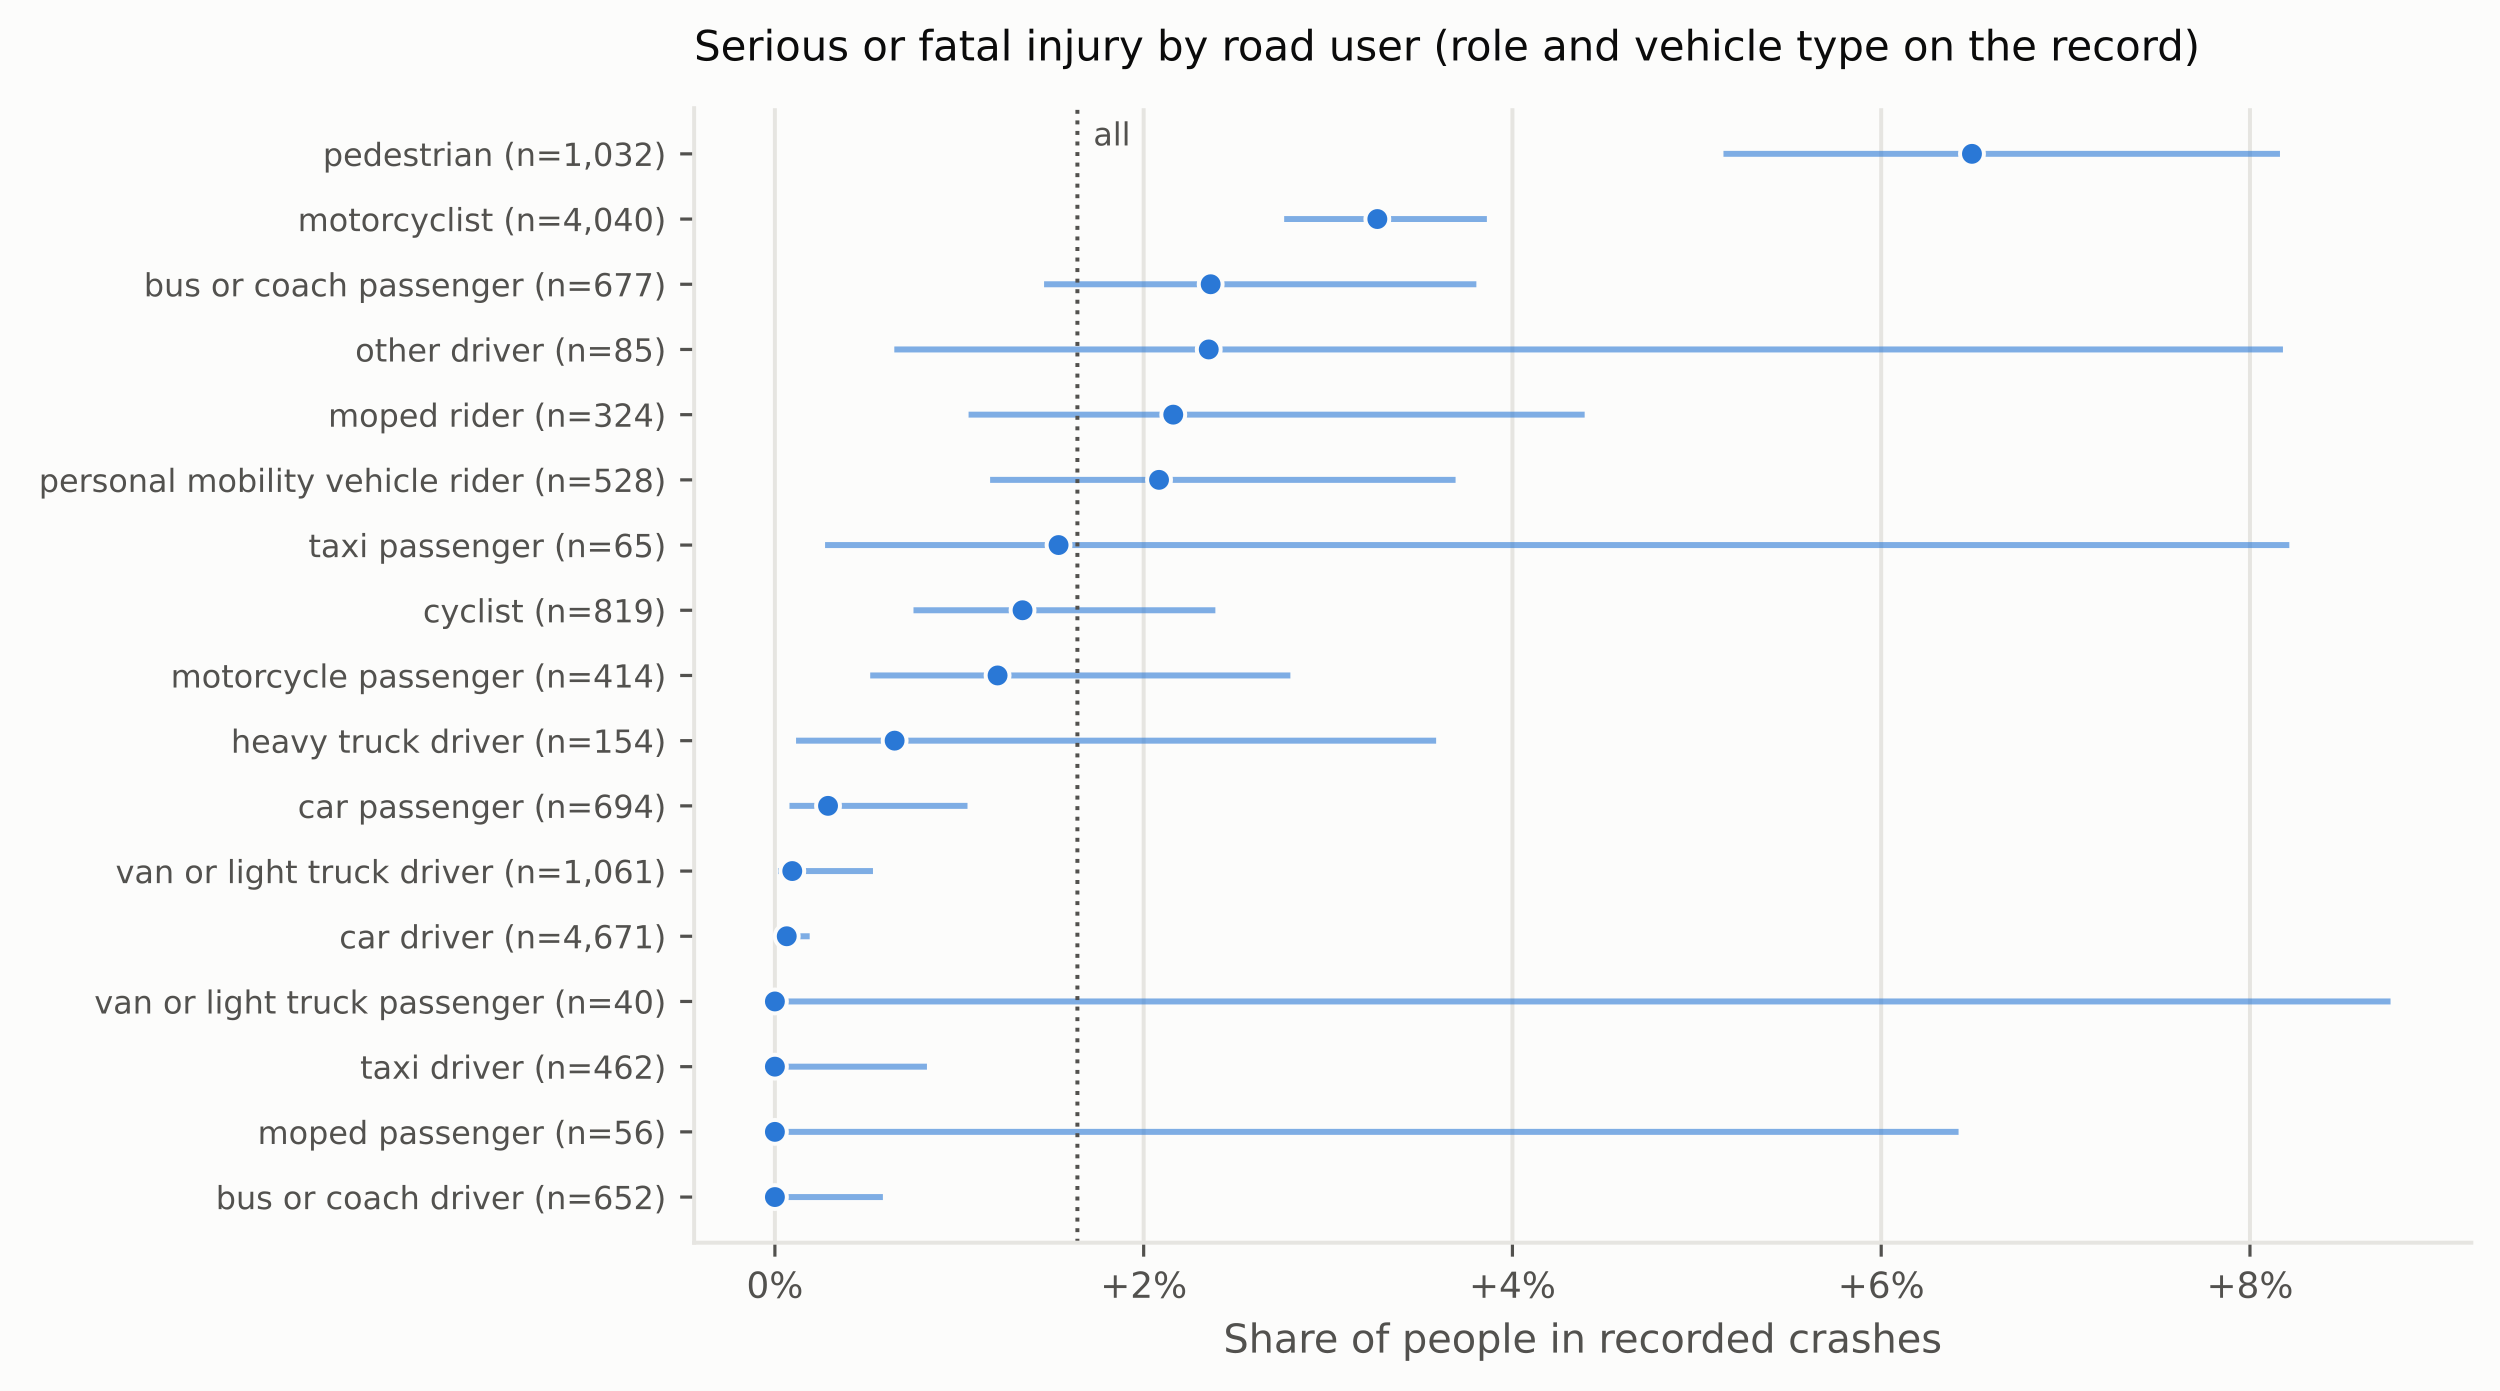
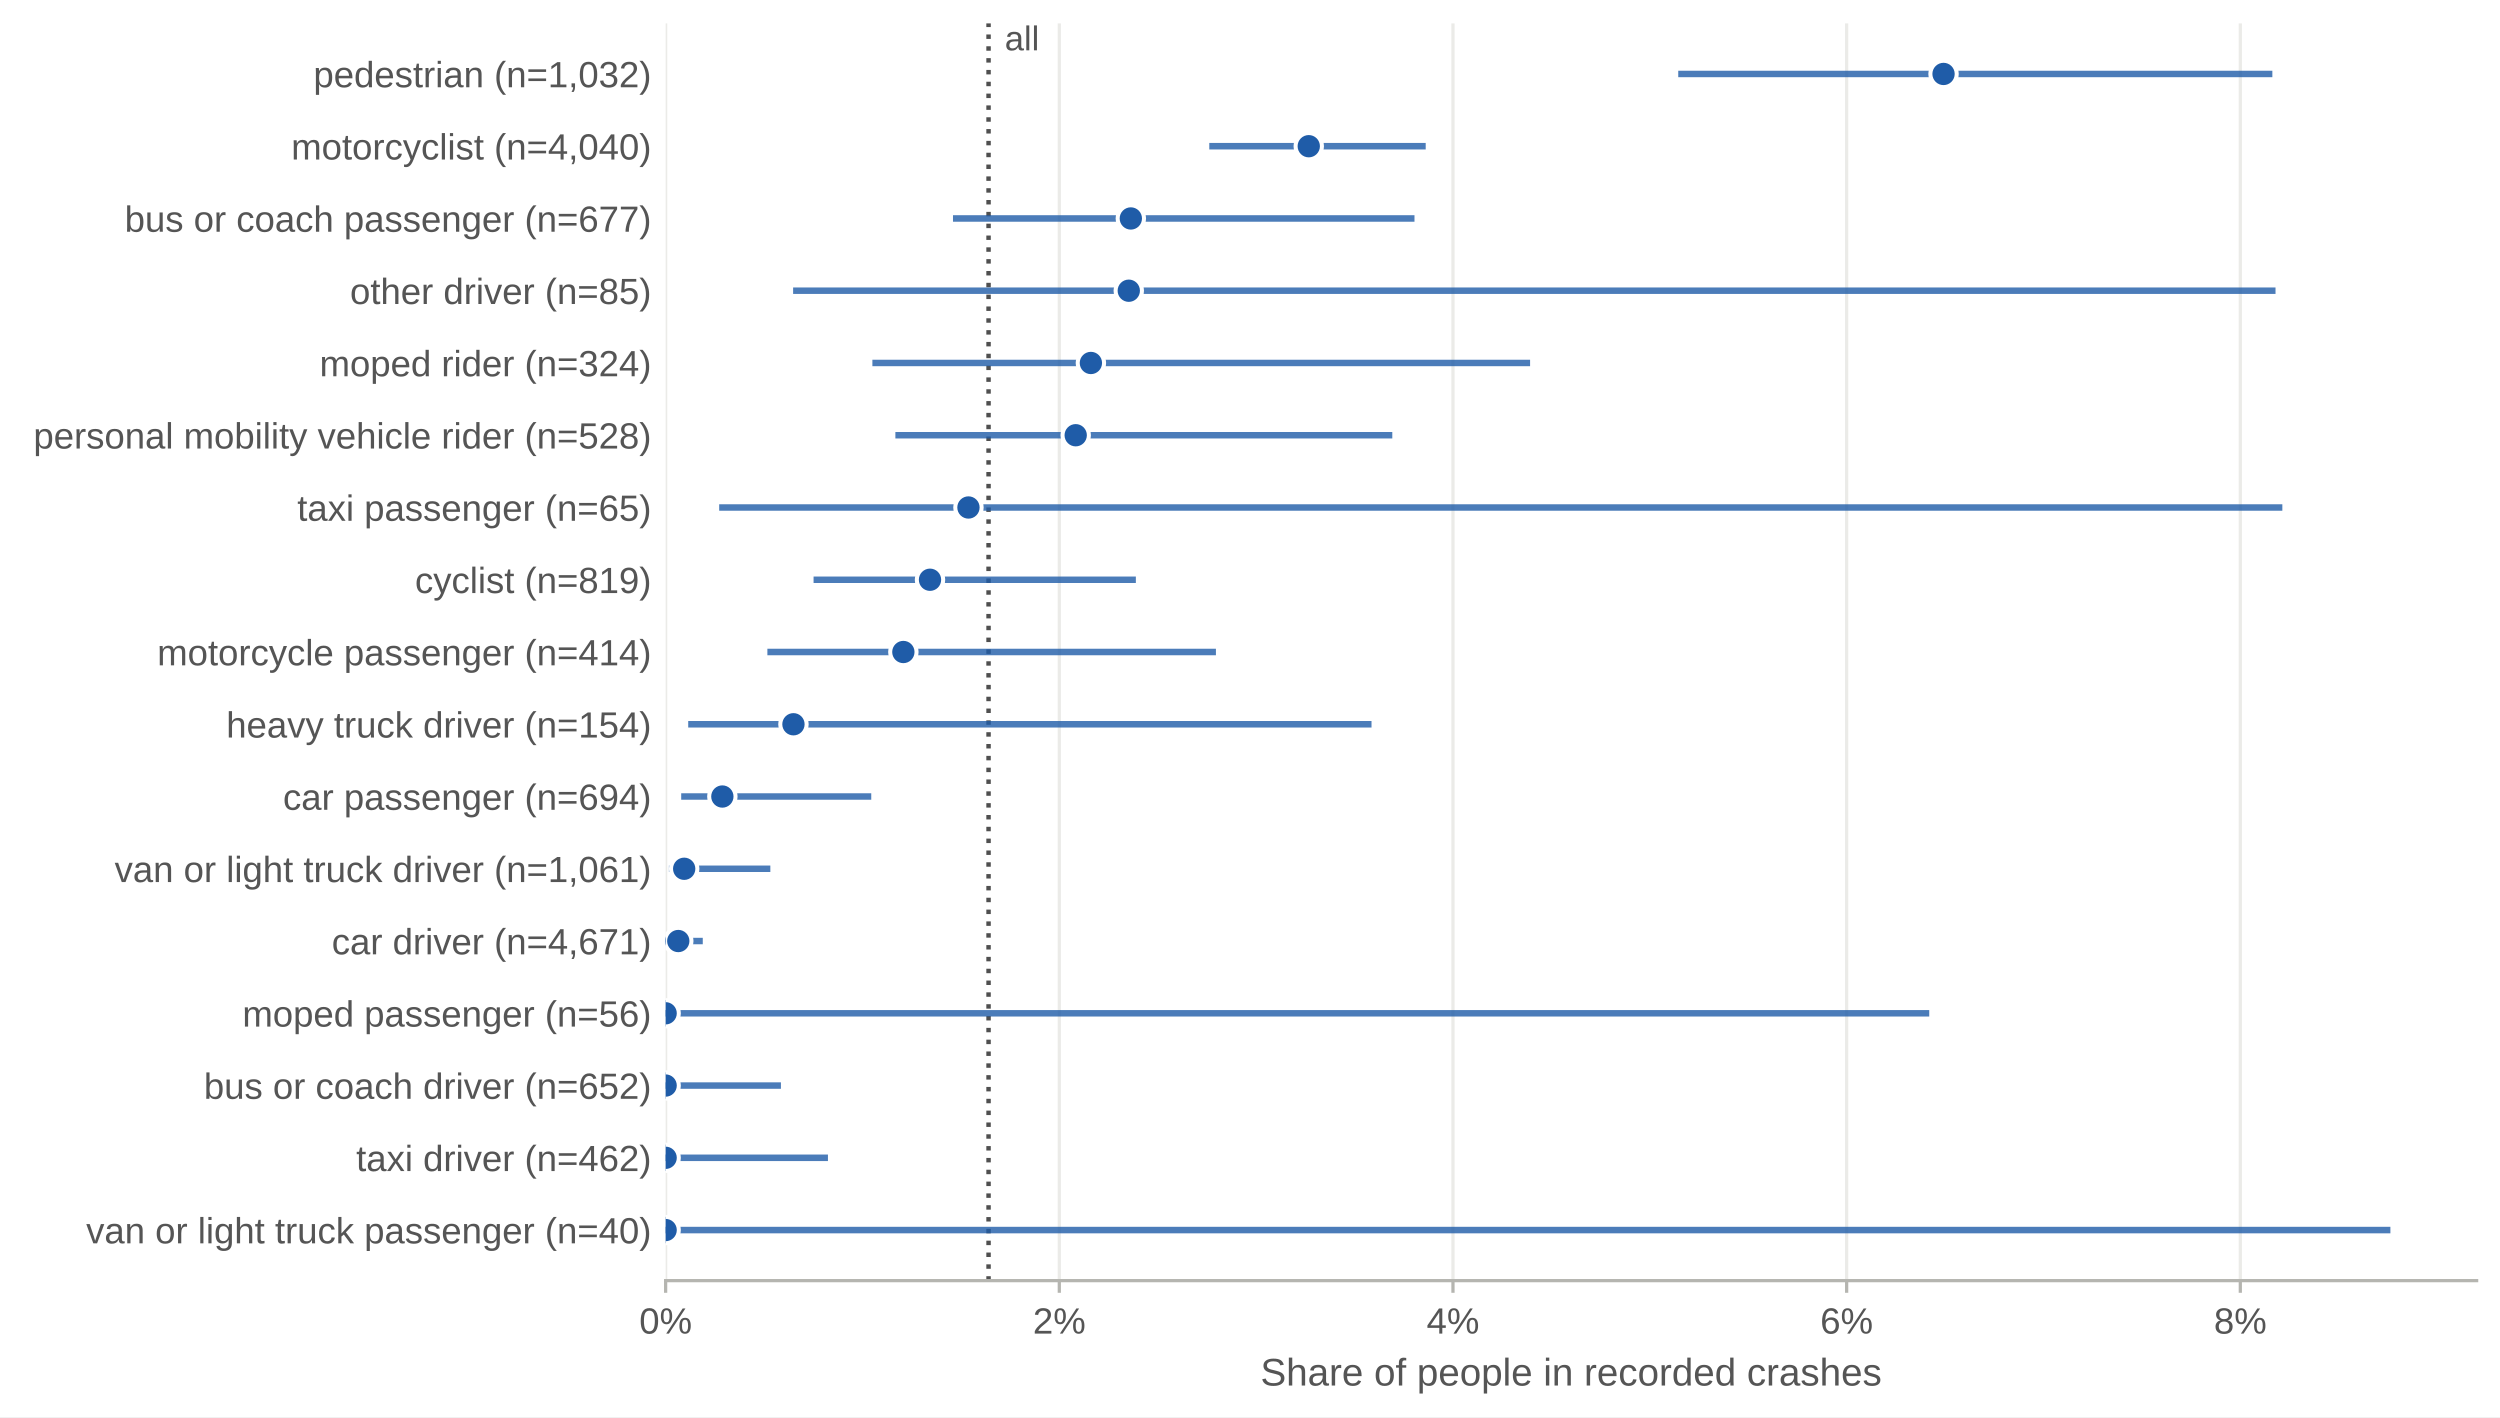
- <svg xmlns="http://www.w3.org/2000/svg" xmlns:xlink="http://www.w3.org/1999/xlink" width="627.946pt" height="349.341pt" viewBox="0 0 627.946 349.341" version="1.1">
+ <svg xmlns="http://www.w3.org/2000/svg" xmlns:xlink="http://www.w3.org/1999/xlink" width="616.234pt" height="349.291pt" viewBox="0 0 616.234 349.291" version="1.1">
  <defs>
    <style type="text/css">*{stroke-linejoin: round; stroke-linecap: butt}</style>
  </defs>
  <g id="figure_1">
    <g id="patch_1">
-       <path d="M 0 349.341  L 627.946 349.341  L 627.946 0  L 0 0  z " style="fill: #fcfcfb" />
+       <path d="M 0 349.291  L 616.234 349.291  L 616.234 0  L 0 0  z " style="fill: #ffffff" />
    </g>
    <g id="axes_1">
      <g id="patch_2">
-         <path d="M 174.346 312.14  L 620.746 312.14  L 620.746 27.178  L 174.346 27.178  z " style="fill: #fcfcfb" />
+         <path d="M 164.074 315.67  L 610.474 315.67  L 610.474 5.76  L 164.074 5.76  z " style="fill: #ffffff" />
      </g>
      <g id="matplotlib.axis_1">
        <g id="xtick_1">
          <g id="line2d_1">
-             <path d="M 194.637 312.14  L 194.637 27.178  " clip-path="url(#pa69f7695ac)" style="fill: none; stroke: #e6e5e1; stroke-linecap: round" />
+             <path d="M 164.074 315.67  L 164.074 5.76  " clip-path="url(#p3715746954)" style="fill: none; stroke: #ebebe8; stroke-width: 0.8; stroke-linecap: round" />
          </g>
          <g id="line2d_2">
            <defs>
-               <path id="m3a9c350e79" d="M 0 0  L 0 3.5  " style="stroke: #52514e; stroke-width: 0.8" />
+               <path id="md614d822b1" d="M 0 0  L 0 3  " style="stroke: #b5b5b0; stroke-width: 0.8" />
            </defs>
            <g>
-               <use xlink:href="#m3a9c350e79" x="194.637" y="312.14" style="fill: #52514e; stroke: #52514e; stroke-width: 0.8" />
+               <use xlink:href="#md614d822b1" x="164.074" y="315.67" style="fill: #b5b5b0; stroke: #b5b5b0; stroke-width: 0.8" />
            </g>
          </g>
          <g id="text_1">
-             <text style="font-size: 9px; font-family: 'DejaVu Sans', 'Bitstream Vera Sans', 'Computer Modern Sans Serif', 'Lucida Grande', 'Verdana', 'Geneva', 'Lucid', 'Arial', 'Helvetica', 'Avant Garde', sans-serif; text-anchor: middle; fill: #52514e" x="194.637" y="325.978" transform="rotate(-0 194.6372 325.9778)">0%</text>
+             <text style="font-size: 9px; font-family: 'Arial', 'Liberation Sans', 'Helvetica', 'DejaVu Sans', sans-serif; text-anchor: middle; fill: #555555" x="164.074" y="328.722" transform="rotate(-0 164.0741 328.7218)">0%</text>
          </g>
        </g>
        <g id="xtick_2">
          <g id="line2d_3">
-             <path d="M 287.264 312.14  L 287.264 27.178  " clip-path="url(#pa69f7695ac)" style="fill: none; stroke: #e6e5e1; stroke-linecap: round" />
+             <path d="M 261.112 315.67  L 261.112 5.76  " clip-path="url(#p3715746954)" style="fill: none; stroke: #ebebe8; stroke-width: 0.8; stroke-linecap: round" />
          </g>
          <g id="line2d_4">
            <g>
-               <use xlink:href="#m3a9c350e79" x="287.264" y="312.14" style="fill: #52514e; stroke: #52514e; stroke-width: 0.8" />
+               <use xlink:href="#md614d822b1" x="261.112" y="315.67" style="fill: #b5b5b0; stroke: #b5b5b0; stroke-width: 0.8" />
            </g>
          </g>
          <g id="text_2">
-             <text style="font-size: 9px; font-family: 'DejaVu Sans', 'Bitstream Vera Sans', 'Computer Modern Sans Serif', 'Lucida Grande', 'Verdana', 'Geneva', 'Lucid', 'Arial', 'Helvetica', 'Avant Garde', sans-serif; text-anchor: middle; fill: #52514e" x="287.264" y="325.978" transform="rotate(-0 287.2638 325.9778)">+2%</text>
+             <text style="font-size: 9px; font-family: 'Arial', 'Liberation Sans', 'Helvetica', 'DejaVu Sans', sans-serif; text-anchor: middle; fill: #555555" x="261.112" y="328.722" transform="rotate(-0 261.1115 328.7218)">2%</text>
          </g>
        </g>
        <g id="xtick_3">
          <g id="line2d_5">
-             <path d="M 379.89 312.14  L 379.89 27.178  " clip-path="url(#pa69f7695ac)" style="fill: none; stroke: #e6e5e1; stroke-linecap: round" />
+             <path d="M 358.149 315.67  L 358.149 5.76  " clip-path="url(#p3715746954)" style="fill: none; stroke: #ebebe8; stroke-width: 0.8; stroke-linecap: round" />
          </g>
          <g id="line2d_6">
            <g>
-               <use xlink:href="#m3a9c350e79" x="379.89" y="312.14" style="fill: #52514e; stroke: #52514e; stroke-width: 0.8" />
+               <use xlink:href="#md614d822b1" x="358.149" y="315.67" style="fill: #b5b5b0; stroke: #b5b5b0; stroke-width: 0.8" />
            </g>
          </g>
          <g id="text_3">
-             <text style="font-size: 9px; font-family: 'DejaVu Sans', 'Bitstream Vera Sans', 'Computer Modern Sans Serif', 'Lucida Grande', 'Verdana', 'Geneva', 'Lucid', 'Arial', 'Helvetica', 'Avant Garde', sans-serif; text-anchor: middle; fill: #52514e" x="379.89" y="325.978" transform="rotate(-0 379.8905 325.9778)">+4%</text>
+             <text style="font-size: 9px; font-family: 'Arial', 'Liberation Sans', 'Helvetica', 'DejaVu Sans', sans-serif; text-anchor: middle; fill: #555555" x="358.149" y="328.722" transform="rotate(-0 358.1489 328.7218)">4%</text>
          </g>
        </g>
        <g id="xtick_4">
          <g id="line2d_7">
-             <path d="M 472.517 312.14  L 472.517 27.178  " clip-path="url(#pa69f7695ac)" style="fill: none; stroke: #e6e5e1; stroke-linecap: round" />
+             <path d="M 455.186 315.67  L 455.186 5.76  " clip-path="url(#p3715746954)" style="fill: none; stroke: #ebebe8; stroke-width: 0.8; stroke-linecap: round" />
          </g>
          <g id="line2d_8">
            <g>
-               <use xlink:href="#m3a9c350e79" x="472.517" y="312.14" style="fill: #52514e; stroke: #52514e; stroke-width: 0.8" />
+               <use xlink:href="#md614d822b1" x="455.186" y="315.67" style="fill: #b5b5b0; stroke: #b5b5b0; stroke-width: 0.8" />
            </g>
          </g>
          <g id="text_4">
-             <text style="font-size: 9px; font-family: 'DejaVu Sans', 'Bitstream Vera Sans', 'Computer Modern Sans Serif', 'Lucida Grande', 'Verdana', 'Geneva', 'Lucid', 'Arial', 'Helvetica', 'Avant Garde', sans-serif; text-anchor: middle; fill: #52514e" x="472.517" y="325.978" transform="rotate(-0 472.5171 325.9778)">+6%</text>
+             <text style="font-size: 9px; font-family: 'Arial', 'Liberation Sans', 'Helvetica', 'DejaVu Sans', sans-serif; text-anchor: middle; fill: #555555" x="455.186" y="328.722" transform="rotate(-0 455.1864 328.7218)">6%</text>
          </g>
        </g>
        <g id="xtick_5">
          <g id="line2d_9">
-             <path d="M 565.144 312.14  L 565.144 27.178  " clip-path="url(#pa69f7695ac)" style="fill: none; stroke: #e6e5e1; stroke-linecap: round" />
+             <path d="M 552.224 315.67  L 552.224 5.76  " clip-path="url(#p3715746954)" style="fill: none; stroke: #ebebe8; stroke-width: 0.8; stroke-linecap: round" />
          </g>
          <g id="line2d_10">
            <g>
-               <use xlink:href="#m3a9c350e79" x="565.144" y="312.14" style="fill: #52514e; stroke: #52514e; stroke-width: 0.8" />
+               <use xlink:href="#md614d822b1" x="552.224" y="315.67" style="fill: #b5b5b0; stroke: #b5b5b0; stroke-width: 0.8" />
            </g>
          </g>
          <g id="text_5">
-             <text style="font-size: 9px; font-family: 'DejaVu Sans', 'Bitstream Vera Sans', 'Computer Modern Sans Serif', 'Lucida Grande', 'Verdana', 'Geneva', 'Lucid', 'Arial', 'Helvetica', 'Avant Garde', sans-serif; text-anchor: middle; fill: #52514e" x="565.144" y="325.978" transform="rotate(-0 565.1437 325.9778)">+8%</text>
+             <text style="font-size: 9px; font-family: 'Arial', 'Liberation Sans', 'Helvetica', 'DejaVu Sans', sans-serif; text-anchor: middle; fill: #555555" x="552.224" y="328.722" transform="rotate(-0 552.2238 328.7218)">8%</text>
          </g>
        </g>
        <g id="text_6">
-           <text style="font-size: 10px; font-family: 'DejaVu Sans', 'Bitstream Vera Sans', 'Computer Modern Sans Serif', 'Lucida Grande', 'Verdana', 'Geneva', 'Lucid', 'Arial', 'Helvetica', 'Avant Garde', sans-serif; text-anchor: middle; fill: #52514e" x="397.546" y="339.738" transform="rotate(-0 397.5462 339.7384)">Share of people in recorded crashes</text>
+           <text style="font-size: 9.5px; font-family: 'Arial', 'Liberation Sans', 'Helvetica', 'DejaVu Sans', sans-serif; text-anchor: middle; fill: #555555" x="387.274" y="341.532" transform="rotate(-0 387.2741 341.5321)">Share of people in recorded crashes</text>
        </g>
      </g>
      <g id="matplotlib.axis_2">
        <g id="ytick_1">
-           <g id="line2d_11">
-             <defs>
-               <path id="mdd3c75259f" d="M 0 0  L -3.5 0  " style="stroke: #52514e; stroke-width: 0.8" />
-             </defs>
-             <g>
-               <use xlink:href="#mdd3c75259f" x="174.346" y="300.676" style="fill: #52514e; stroke: #52514e; stroke-width: 0.8" />
-             </g>
-           </g>
+           <g id="line2d_11" />
          <g id="text_7">
-             <text style="font-size: 8px; font-family: 'DejaVu Sans', 'Bitstream Vera Sans', 'Computer Modern Sans Serif', 'Lucida Grande', 'Verdana', 'Geneva', 'Lucid', 'Arial', 'Helvetica', 'Avant Garde', sans-serif; text-anchor: end; fill: #52514e" x="167.346" y="303.715" transform="rotate(-0 167.3462 303.7154)">bus or coach driver  (n=652)</text>
+             <text style="font-size: 9px; font-family: 'Arial', 'Liberation Sans', 'Helvetica', 'DejaVu Sans', sans-serif; text-anchor: end; fill: #555555" x="160.574" y="21.504" transform="rotate(-0 160.5741 21.50375)">pedestrian  (n=1,032)</text>
          </g>
        </g>
        <g id="ytick_2">
-           <g id="line2d_12">
-             <g>
-               <use xlink:href="#mdd3c75259f" x="174.346" y="284.299" style="fill: #52514e; stroke: #52514e; stroke-width: 0.8" />
-             </g>
-           </g>
+           <g id="line2d_12" />
          <g id="text_8">
-             <text style="font-size: 8px; font-family: 'DejaVu Sans', 'Bitstream Vera Sans', 'Computer Modern Sans Serif', 'Lucida Grande', 'Verdana', 'Geneva', 'Lucid', 'Arial', 'Helvetica', 'Avant Garde', sans-serif; text-anchor: end; fill: #52514e" x="167.346" y="287.338" transform="rotate(-0 167.3462 287.3383)">moped passenger  (n=56)</text>
+             <text style="font-size: 9px; font-family: 'Arial', 'Liberation Sans', 'Helvetica', 'DejaVu Sans', sans-serif; text-anchor: end; fill: #555555" x="160.574" y="39.315" transform="rotate(-0 160.5741 39.31465)">motorcyclist  (n=4,040)</text>
          </g>
        </g>
        <g id="ytick_3">
-           <g id="line2d_13">
-             <g>
-               <use xlink:href="#mdd3c75259f" x="174.346" y="267.922" style="fill: #52514e; stroke: #52514e; stroke-width: 0.8" />
-             </g>
-           </g>
+           <g id="line2d_13" />
          <g id="text_9">
-             <text style="font-size: 8px; font-family: 'DejaVu Sans', 'Bitstream Vera Sans', 'Computer Modern Sans Serif', 'Lucida Grande', 'Verdana', 'Geneva', 'Lucid', 'Arial', 'Helvetica', 'Avant Garde', sans-serif; text-anchor: end; fill: #52514e" x="167.346" y="270.961" transform="rotate(-0 167.3462 270.9612)">taxi driver  (n=462)</text>
+             <text style="font-size: 9px; font-family: 'Arial', 'Liberation Sans', 'Helvetica', 'DejaVu Sans', sans-serif; text-anchor: end; fill: #555555" x="160.574" y="57.126" transform="rotate(-0 160.5741 57.12554)">bus or coach passenger  (n=677)</text>
          </g>
        </g>
        <g id="ytick_4">
-           <g id="line2d_14">
-             <g>
-               <use xlink:href="#mdd3c75259f" x="174.346" y="251.545" style="fill: #52514e; stroke: #52514e; stroke-width: 0.8" />
-             </g>
-           </g>
+           <g id="line2d_14" />
          <g id="text_10">
-             <text style="font-size: 8px; font-family: 'DejaVu Sans', 'Bitstream Vera Sans', 'Computer Modern Sans Serif', 'Lucida Grande', 'Verdana', 'Geneva', 'Lucid', 'Arial', 'Helvetica', 'Avant Garde', sans-serif; text-anchor: end; fill: #52514e" x="167.346" y="254.584" transform="rotate(-0 167.3462 254.5841)">van or light truck passenger  (n=40)</text>
+             <text style="font-size: 9px; font-family: 'Arial', 'Liberation Sans', 'Helvetica', 'DejaVu Sans', sans-serif; text-anchor: end; fill: #555555" x="160.574" y="74.936" transform="rotate(-0 160.5741 74.93644)">other driver  (n=85)</text>
          </g>
        </g>
        <g id="ytick_5">
-           <g id="line2d_15">
-             <g>
-               <use xlink:href="#mdd3c75259f" x="174.346" y="235.168" style="fill: #52514e; stroke: #52514e; stroke-width: 0.8" />
-             </g>
-           </g>
+           <g id="line2d_15" />
          <g id="text_11">
-             <text style="font-size: 8px; font-family: 'DejaVu Sans', 'Bitstream Vera Sans', 'Computer Modern Sans Serif', 'Lucida Grande', 'Verdana', 'Geneva', 'Lucid', 'Arial', 'Helvetica', 'Avant Garde', sans-serif; text-anchor: end; fill: #52514e" x="167.346" y="238.207" transform="rotate(-0 167.3462 238.2069)">car driver  (n=4,671)</text>
+             <text style="font-size: 9px; font-family: 'Arial', 'Liberation Sans', 'Helvetica', 'DejaVu Sans', sans-serif; text-anchor: end; fill: #555555" x="160.574" y="92.747" transform="rotate(-0 160.5741 92.74734)">moped rider  (n=324)</text>
          </g>
        </g>
        <g id="ytick_6">
-           <g id="line2d_16">
-             <g>
-               <use xlink:href="#mdd3c75259f" x="174.346" y="218.79" style="fill: #52514e; stroke: #52514e; stroke-width: 0.8" />
-             </g>
-           </g>
+           <g id="line2d_16" />
          <g id="text_12">
-             <text style="font-size: 8px; font-family: 'DejaVu Sans', 'Bitstream Vera Sans', 'Computer Modern Sans Serif', 'Lucida Grande', 'Verdana', 'Geneva', 'Lucid', 'Arial', 'Helvetica', 'Avant Garde', sans-serif; text-anchor: end; fill: #52514e" x="167.346" y="221.83" transform="rotate(-0 167.3462 221.8298)">van or light truck driver  (n=1,061)</text>
+             <text style="font-size: 9px; font-family: 'Arial', 'Liberation Sans', 'Helvetica', 'DejaVu Sans', sans-serif; text-anchor: end; fill: #555555" x="160.574" y="110.558" transform="rotate(-0 160.5741 110.5582)">personal mobility vehicle rider  (n=528)</text>
          </g>
        </g>
        <g id="ytick_7">
-           <g id="line2d_17">
-             <g>
-               <use xlink:href="#mdd3c75259f" x="174.346" y="202.413" style="fill: #52514e; stroke: #52514e; stroke-width: 0.8" />
-             </g>
-           </g>
+           <g id="line2d_17" />
          <g id="text_13">
-             <text style="font-size: 8px; font-family: 'DejaVu Sans', 'Bitstream Vera Sans', 'Computer Modern Sans Serif', 'Lucida Grande', 'Verdana', 'Geneva', 'Lucid', 'Arial', 'Helvetica', 'Avant Garde', sans-serif; text-anchor: end; fill: #52514e" x="167.346" y="205.452" transform="rotate(-0 167.3462 205.4524)">car passenger  (n=694)</text>
+             <text style="font-size: 9px; font-family: 'Arial', 'Liberation Sans', 'Helvetica', 'DejaVu Sans', sans-serif; text-anchor: end; fill: #555555" x="160.574" y="128.369" transform="rotate(-0 160.5741 128.3691)">taxi passenger  (n=65)</text>
          </g>
        </g>
        <g id="ytick_8">
-           <g id="line2d_18">
-             <g>
-               <use xlink:href="#mdd3c75259f" x="174.346" y="186.036" style="fill: #52514e; stroke: #52514e; stroke-width: 0.8" />
-             </g>
-           </g>
+           <g id="line2d_18" />
          <g id="text_14">
-             <text style="font-size: 8px; font-family: 'DejaVu Sans', 'Bitstream Vera Sans', 'Computer Modern Sans Serif', 'Lucida Grande', 'Verdana', 'Geneva', 'Lucid', 'Arial', 'Helvetica', 'Avant Garde', sans-serif; text-anchor: end; fill: #52514e" x="167.346" y="189.076" transform="rotate(-0 167.3462 189.0756)">heavy truck driver  (n=154)</text>
+             <text style="font-size: 9px; font-family: 'Arial', 'Liberation Sans', 'Helvetica', 'DejaVu Sans', sans-serif; text-anchor: end; fill: #555555" x="160.574" y="146.18" transform="rotate(-0 160.5741 146.18)">cyclist  (n=819)</text>
          </g>
        </g>
        <g id="ytick_9">
-           <g id="line2d_19">
-             <g>
-               <use xlink:href="#mdd3c75259f" x="174.346" y="169.659" style="fill: #52514e; stroke: #52514e; stroke-width: 0.8" />
-             </g>
-           </g>
+           <g id="line2d_19" />
          <g id="text_15">
-             <text style="font-size: 8px; font-family: 'DejaVu Sans', 'Bitstream Vera Sans', 'Computer Modern Sans Serif', 'Lucida Grande', 'Verdana', 'Geneva', 'Lucid', 'Arial', 'Helvetica', 'Avant Garde', sans-serif; text-anchor: end; fill: #52514e" x="167.346" y="172.699" transform="rotate(-0 167.3462 172.6985)">motorcycle passenger  (n=414)</text>
+             <text style="font-size: 9px; font-family: 'Arial', 'Liberation Sans', 'Helvetica', 'DejaVu Sans', sans-serif; text-anchor: end; fill: #555555" x="160.574" y="163.991" transform="rotate(-0 160.5741 163.9909)">motorcycle passenger  (n=414)</text>
          </g>
        </g>
        <g id="ytick_10">
-           <g id="line2d_20">
-             <g>
-               <use xlink:href="#mdd3c75259f" x="174.346" y="153.282" style="fill: #52514e; stroke: #52514e; stroke-width: 0.8" />
-             </g>
-           </g>
+           <g id="line2d_20" />
          <g id="text_16">
-             <text style="font-size: 8px; font-family: 'DejaVu Sans', 'Bitstream Vera Sans', 'Computer Modern Sans Serif', 'Lucida Grande', 'Verdana', 'Geneva', 'Lucid', 'Arial', 'Helvetica', 'Avant Garde', sans-serif; text-anchor: end; fill: #52514e" x="167.346" y="156.321" transform="rotate(-0 167.3462 156.3214)">cyclist  (n=819)</text>
+             <text style="font-size: 9px; font-family: 'Arial', 'Liberation Sans', 'Helvetica', 'DejaVu Sans', sans-serif; text-anchor: end; fill: #555555" x="160.574" y="181.802" transform="rotate(-0 160.5741 181.8018)">heavy truck driver  (n=154)</text>
          </g>
        </g>
        <g id="ytick_11">
-           <g id="line2d_21">
-             <g>
-               <use xlink:href="#mdd3c75259f" x="174.346" y="136.905" style="fill: #52514e; stroke: #52514e; stroke-width: 0.8" />
-             </g>
-           </g>
+           <g id="line2d_21" />
          <g id="text_17">
-             <text style="font-size: 8px; font-family: 'DejaVu Sans', 'Bitstream Vera Sans', 'Computer Modern Sans Serif', 'Lucida Grande', 'Verdana', 'Geneva', 'Lucid', 'Arial', 'Helvetica', 'Avant Garde', sans-serif; text-anchor: end; fill: #52514e" x="167.346" y="139.944" transform="rotate(-0 167.3462 139.9443)">taxi passenger  (n=65)</text>
+             <text style="font-size: 9px; font-family: 'Arial', 'Liberation Sans', 'Helvetica', 'DejaVu Sans', sans-serif; text-anchor: end; fill: #555555" x="160.574" y="199.613" transform="rotate(-0 160.5741 199.6127)">car passenger  (n=694)</text>
          </g>
        </g>
        <g id="ytick_12">
-           <g id="line2d_22">
-             <g>
-               <use xlink:href="#mdd3c75259f" x="174.346" y="120.528" style="fill: #52514e; stroke: #52514e; stroke-width: 0.8" />
-             </g>
-           </g>
+           <g id="line2d_22" />
          <g id="text_18">
-             <text style="font-size: 8px; font-family: 'DejaVu Sans', 'Bitstream Vera Sans', 'Computer Modern Sans Serif', 'Lucida Grande', 'Verdana', 'Geneva', 'Lucid', 'Arial', 'Helvetica', 'Avant Garde', sans-serif; text-anchor: end; fill: #52514e" x="167.346" y="123.567" transform="rotate(-0 167.3462 123.5672)">personal mobility vehicle rider  (n=528)</text>
+             <text style="font-size: 9px; font-family: 'Arial', 'Liberation Sans', 'Helvetica', 'DejaVu Sans', sans-serif; text-anchor: end; fill: #555555" x="160.574" y="217.424" transform="rotate(-0 160.5741 217.4236)">van or light truck driver  (n=1,061)</text>
          </g>
        </g>
        <g id="ytick_13">
-           <g id="line2d_23">
-             <g>
-               <use xlink:href="#mdd3c75259f" x="174.346" y="104.151" style="fill: #52514e; stroke: #52514e; stroke-width: 0.8" />
-             </g>
-           </g>
+           <g id="line2d_23" />
          <g id="text_19">
-             <text style="font-size: 8px; font-family: 'DejaVu Sans', 'Bitstream Vera Sans', 'Computer Modern Sans Serif', 'Lucida Grande', 'Verdana', 'Geneva', 'Lucid', 'Arial', 'Helvetica', 'Avant Garde', sans-serif; text-anchor: end; fill: #52514e" x="167.346" y="107.19" transform="rotate(-0 167.3462 107.1901)">moped rider  (n=324)</text>
+             <text style="font-size: 9px; font-family: 'Arial', 'Liberation Sans', 'Helvetica', 'DejaVu Sans', sans-serif; text-anchor: end; fill: #555555" x="160.574" y="235.235" transform="rotate(-0 160.5741 235.2345)">car driver  (n=4,671)</text>
          </g>
        </g>
        <g id="ytick_14">
-           <g id="line2d_24">
-             <g>
-               <use xlink:href="#mdd3c75259f" x="174.346" y="87.774" style="fill: #52514e; stroke: #52514e; stroke-width: 0.8" />
-             </g>
-           </g>
+           <g id="line2d_24" />
          <g id="text_20">
-             <text style="font-size: 8px; font-family: 'DejaVu Sans', 'Bitstream Vera Sans', 'Computer Modern Sans Serif', 'Lucida Grande', 'Verdana', 'Geneva', 'Lucid', 'Arial', 'Helvetica', 'Avant Garde', sans-serif; text-anchor: end; fill: #52514e" x="167.346" y="90.813" transform="rotate(-0 167.3462 90.81302)">other driver  (n=85)</text>
+             <text style="font-size: 9px; font-family: 'Arial', 'Liberation Sans', 'Helvetica', 'DejaVu Sans', sans-serif; text-anchor: end; fill: #555555" x="160.574" y="253.045" transform="rotate(-0 160.5741 253.0454)">moped passenger  (n=56)</text>
          </g>
        </g>
        <g id="ytick_15">
-           <g id="line2d_25">
-             <g>
-               <use xlink:href="#mdd3c75259f" x="174.346" y="71.397" style="fill: #52514e; stroke: #52514e; stroke-width: 0.8" />
-             </g>
-           </g>
+           <g id="line2d_25" />
          <g id="text_21">
-             <text style="font-size: 8px; font-family: 'DejaVu Sans', 'Bitstream Vera Sans', 'Computer Modern Sans Serif', 'Lucida Grande', 'Verdana', 'Geneva', 'Lucid', 'Arial', 'Helvetica', 'Avant Garde', sans-serif; text-anchor: end; fill: #52514e" x="167.346" y="74.436" transform="rotate(-0 167.3462 74.43591)">bus or coach passenger  (n=677)</text>
+             <text style="font-size: 9px; font-family: 'Arial', 'Liberation Sans', 'Helvetica', 'DejaVu Sans', sans-serif; text-anchor: end; fill: #555555" x="160.574" y="270.856" transform="rotate(-0 160.5741 270.8563)">bus or coach driver  (n=652)</text>
          </g>
        </g>
        <g id="ytick_16">
-           <g id="line2d_26">
-             <g>
-               <use xlink:href="#mdd3c75259f" x="174.346" y="55.019" style="fill: #52514e; stroke: #52514e; stroke-width: 0.8" />
-             </g>
-           </g>
+           <g id="line2d_26" />
          <g id="text_22">
-             <text style="font-size: 8px; font-family: 'DejaVu Sans', 'Bitstream Vera Sans', 'Computer Modern Sans Serif', 'Lucida Grande', 'Verdana', 'Geneva', 'Lucid', 'Arial', 'Helvetica', 'Avant Garde', sans-serif; text-anchor: end; fill: #52514e" x="167.346" y="58.059" transform="rotate(-0 167.3462 58.05881)">motorcyclist  (n=4,040)</text>
+             <text style="font-size: 9px; font-family: 'Arial', 'Liberation Sans', 'Helvetica', 'DejaVu Sans', sans-serif; text-anchor: end; fill: #555555" x="160.574" y="288.667" transform="rotate(-0 160.5741 288.6672)">taxi driver  (n=462)</text>
          </g>
        </g>
        <g id="ytick_17">
-           <g id="line2d_27">
-             <g>
-               <use xlink:href="#mdd3c75259f" x="174.346" y="38.642" style="fill: #52514e; stroke: #52514e; stroke-width: 0.8" />
-             </g>
-           </g>
+           <g id="line2d_27" />
          <g id="text_23">
-             <text style="font-size: 8px; font-family: 'DejaVu Sans', 'Bitstream Vera Sans', 'Computer Modern Sans Serif', 'Lucida Grande', 'Verdana', 'Geneva', 'Lucid', 'Arial', 'Helvetica', 'Avant Garde', sans-serif; text-anchor: end; fill: #52514e" x="167.346" y="41.682" transform="rotate(-0 167.3462 41.68171)">pedestrian  (n=1,032)</text>
-           </g>
-         </g>
+             <text style="font-size: 9px; font-family: 'Arial', 'Liberation Sans', 'Helvetica', 'DejaVu Sans', sans-serif; text-anchor: end; fill: #555555" x="160.574" y="306.478" transform="rotate(-0 160.5741 306.4781)">van or light truck passenger  (n=40)</text>
+           </g>
+         </g>
+       </g>
+       <g id="line2d_28">
+         <path d="M 243.673 315.67  L 243.673 5.76  " clip-path="url(#p3715746954)" style="fill: none; stroke-dasharray: 1.1,1.815; stroke-dashoffset: 0; stroke: #4f4f4f; stroke-width: 1.1" />
      </g>
      <g id="LineCollection_1">
-         <path d="M 194.637 300.676  L 221.765 300.676  " clip-path="url(#pa69f7695ac)" style="fill: none; stroke: #2a78d6; stroke-opacity: 0.6; stroke-width: 1.5" />
-         <path d="M 194.637 284.299  L 491.951 284.299  " clip-path="url(#pa69f7695ac)" style="fill: none; stroke: #2a78d6; stroke-opacity: 0.6; stroke-width: 1.5" />
-         <path d="M 194.637 267.922  L 232.83 267.922  " clip-path="url(#pa69f7695ac)" style="fill: none; stroke: #2a78d6; stroke-opacity: 0.6; stroke-width: 1.5" />
-         <path d="M 194.637 251.545  L 600.455 251.545  " clip-path="url(#pa69f7695ac)" style="fill: none; stroke: #2a78d6; stroke-opacity: 0.6; stroke-width: 1.5" />
-         <path d="M 195.649 235.168  L 203.375 235.168  " clip-path="url(#pa69f7695ac)" style="fill: none; stroke: #2a78d6; stroke-opacity: 0.6; stroke-width: 1.5" />
-         <path d="M 195.408 218.79  L 219.274 218.79  " clip-path="url(#pa69f7695ac)" style="fill: none; stroke: #2a78d6; stroke-opacity: 0.6; stroke-width: 1.5" />
-         <path d="M 198.299 202.413  L 243.017 202.413  " clip-path="url(#pa69f7695ac)" style="fill: none; stroke: #2a78d6; stroke-opacity: 0.6; stroke-width: 1.5" />
-         <path d="M 199.95 186.036  L 360.726 186.036  " clip-path="url(#pa69f7695ac)" style="fill: none; stroke: #2a78d6; stroke-opacity: 0.6; stroke-width: 1.5" />
-         <path d="M 218.578 169.659  L 324.116 169.659  " clip-path="url(#pa69f7695ac)" style="fill: none; stroke: #2a78d6; stroke-opacity: 0.6; stroke-width: 1.5" />
-         <path d="M 229.446 153.282  L 305.277 153.282  " clip-path="url(#pa69f7695ac)" style="fill: none; stroke: #2a78d6; stroke-opacity: 0.6; stroke-width: 1.5" />
-         <path d="M 207.238 136.905  L 575.031 136.905  " clip-path="url(#pa69f7695ac)" style="fill: none; stroke: #2a78d6; stroke-opacity: 0.6; stroke-width: 1.5" />
-         <path d="M 248.694 120.528  L 365.612 120.528  " clip-path="url(#pa69f7695ac)" style="fill: none; stroke: #2a78d6; stroke-opacity: 0.6; stroke-width: 1.5" />
-         <path d="M 243.284 104.151  L 398.034 104.151  " clip-path="url(#pa69f7695ac)" style="fill: none; stroke: #2a78d6; stroke-opacity: 0.6; stroke-width: 1.5" />
-         <path d="M 224.631 87.774  L 573.427 87.774  " clip-path="url(#pa69f7695ac)" style="fill: none; stroke: #2a78d6; stroke-opacity: 0.6; stroke-width: 1.5" />
-         <path d="M 262.249 71.397  L 370.833 71.397  " clip-path="url(#pa69f7695ac)" style="fill: none; stroke: #2a78d6; stroke-opacity: 0.6; stroke-width: 1.5" />
-         <path d="M 322.554 55.019  L 373.475 55.019  " clip-path="url(#pa69f7695ac)" style="fill: none; stroke: #2a78d6; stroke-opacity: 0.6; stroke-width: 1.5" />
-         <path d="M 432.895 38.642  L 572.681 38.642  " clip-path="url(#pa69f7695ac)" style="fill: none; stroke: #2a78d6; stroke-opacity: 0.6; stroke-width: 1.5" />
-       </g>
-       <g id="line2d_28">
+         <path d="M 413.677 18.228  L 560.12 18.228  " clip-path="url(#p3715746954)" style="fill: none; stroke: #1f5ca8; stroke-opacity: 0.8; stroke-width: 1.6" />
+         <path d="M 298.082 36.039  L 351.428 36.039  " clip-path="url(#p3715746954)" style="fill: none; stroke: #1f5ca8; stroke-opacity: 0.8; stroke-width: 1.6" />
+         <path d="M 234.905 53.849  L 348.661 53.849  " clip-path="url(#p3715746954)" style="fill: none; stroke: #1f5ca8; stroke-opacity: 0.8; stroke-width: 1.6" />
+         <path d="M 195.497 71.66  L 560.902 71.66  " clip-path="url(#p3715746954)" style="fill: none; stroke: #1f5ca8; stroke-opacity: 0.8; stroke-width: 1.6" />
+         <path d="M 215.038 89.471  L 377.156 89.471  " clip-path="url(#p3715746954)" style="fill: none; stroke: #1f5ca8; stroke-opacity: 0.8; stroke-width: 1.6" />
+         <path d="M 220.705 107.282  L 343.191 107.282  " clip-path="url(#p3715746954)" style="fill: none; stroke: #1f5ca8; stroke-opacity: 0.8; stroke-width: 1.6" />
+         <path d="M 177.275 125.093  L 562.582 125.093  " clip-path="url(#p3715746954)" style="fill: none; stroke: #1f5ca8; stroke-opacity: 0.8; stroke-width: 1.6" />
+         <path d="M 200.54 142.904  L 279.982 142.904  " clip-path="url(#p3715746954)" style="fill: none; stroke: #1f5ca8; stroke-opacity: 0.8; stroke-width: 1.6" />
+         <path d="M 189.155 160.715  L 299.718 160.715  " clip-path="url(#p3715746954)" style="fill: none; stroke: #1f5ca8; stroke-opacity: 0.8; stroke-width: 1.6" />
+         <path d="M 169.64 178.526  L 338.072 178.526  " clip-path="url(#p3715746954)" style="fill: none; stroke: #1f5ca8; stroke-opacity: 0.8; stroke-width: 1.6" />
+         <path d="M 167.91 196.337  L 214.758 196.337  " clip-path="url(#p3715746954)" style="fill: none; stroke: #1f5ca8; stroke-opacity: 0.8; stroke-width: 1.6" />
+         <path d="M 164.881 214.147  L 189.884 214.147  " clip-path="url(#p3715746954)" style="fill: none; stroke: #1f5ca8; stroke-opacity: 0.8; stroke-width: 1.6" />
+         <path d="M 165.134 231.958  L 173.228 231.958  " clip-path="url(#p3715746954)" style="fill: none; stroke: #1f5ca8; stroke-opacity: 0.8; stroke-width: 1.6" />
+         <path d="M 164.074 249.769  L 475.545 249.769  " clip-path="url(#p3715746954)" style="fill: none; stroke: #1f5ca8; stroke-opacity: 0.8; stroke-width: 1.6" />
+         <path d="M 164.074 267.58  L 192.494 267.58  " clip-path="url(#p3715746954)" style="fill: none; stroke: #1f5ca8; stroke-opacity: 0.8; stroke-width: 1.6" />
+         <path d="M 164.074 285.391  L 204.085 285.391  " clip-path="url(#p3715746954)" style="fill: none; stroke: #1f5ca8; stroke-opacity: 0.8; stroke-width: 1.6" />
+         <path d="M 164.074 303.202  L 589.217 303.202  " clip-path="url(#p3715746954)" style="fill: none; stroke: #1f5ca8; stroke-opacity: 0.8; stroke-width: 1.6" />
+       </g>
+       <g id="patch_3">
+         <path d="M 164.074 315.67  L 610.474 315.67  " style="fill: none; stroke: #b5b5b0; stroke-width: 0.8; stroke-linejoin: miter; stroke-linecap: square" />
+       </g>
+       <g id="line2d_29">
        <defs>
-           <path id="m46226ccf0c" d="M 0 3  C 0.796 3 1.559 2.684 2.121 2.121  C 2.684 1.559 3 0.796 3 0  C 3 -0.796 2.684 -1.559 2.121 -2.121  C 1.559 -2.684 0.796 -3 0 -3  C -0.796 -3 -1.559 -2.684 -2.121 -2.121  C -2.684 -1.559 -3 -0.796 -3 0  C -3 0.796 -2.684 1.559 -2.121 2.121  C -1.559 2.684 -0.796 3 0 3  z " style="stroke: #fcfcfb" />
+           <path id="m996aca2383" d="M 0 3.25  C 0.862 3.25 1.689 2.908 2.298 2.298  C 2.908 1.689 3.25 0.862 3.25 0  C 3.25 -0.862 2.908 -1.689 2.298 -2.298  C 1.689 -2.908 0.862 -3.25 0 -3.25  C -0.862 -3.25 -1.689 -2.908 -2.298 -2.298  C -2.908 -1.689 -3.25 -0.862 -3.25 0  C -3.25 0.862 -2.908 1.689 -2.298 2.298  C -1.689 2.908 -0.862 3.25 0 3.25  z " style="stroke: #ffffff" />
        </defs>
-         <g clip-path="url(#pa69f7695ac)">
-           <use xlink:href="#m46226ccf0c" x="194.637" y="300.676" style="fill: #2a78d6; stroke: #fcfcfb" />
-           <use xlink:href="#m46226ccf0c" x="194.637" y="284.299" style="fill: #2a78d6; stroke: #fcfcfb" />
-           <use xlink:href="#m46226ccf0c" x="194.637" y="267.922" style="fill: #2a78d6; stroke: #fcfcfb" />
-           <use xlink:href="#m46226ccf0c" x="194.637" y="251.545" style="fill: #2a78d6; stroke: #fcfcfb" />
-           <use xlink:href="#m46226ccf0c" x="197.612" y="235.168" style="fill: #2a78d6; stroke: #fcfcfb" />
-           <use xlink:href="#m46226ccf0c" x="199.002" y="218.79" style="fill: #2a78d6; stroke: #fcfcfb" />
-           <use xlink:href="#m46226ccf0c" x="207.984" y="202.413" style="fill: #2a78d6; stroke: #fcfcfb" />
-           <use xlink:href="#m46226ccf0c" x="224.711" y="186.036" style="fill: #2a78d6; stroke: #fcfcfb" />
-           <use xlink:href="#m46226ccf0c" x="250.571" y="169.659" style="fill: #2a78d6; stroke: #fcfcfb" />
-           <use xlink:href="#m46226ccf0c" x="256.841" y="153.282" style="fill: #2a78d6; stroke: #fcfcfb" />
-           <use xlink:href="#m46226ccf0c" x="265.888" y="136.905" style="fill: #2a78d6; stroke: #fcfcfb" />
-           <use xlink:href="#m46226ccf0c" x="291.123" y="120.528" style="fill: #2a78d6; stroke: #fcfcfb" />
-           <use xlink:href="#m46226ccf0c" x="294.697" y="104.151" style="fill: #2a78d6; stroke: #fcfcfb" />
-           <use xlink:href="#m46226ccf0c" x="303.61" y="87.774" style="fill: #2a78d6; stroke: #fcfcfb" />
-           <use xlink:href="#m46226ccf0c" x="304.093" y="71.397" style="fill: #2a78d6; stroke: #fcfcfb" />
-           <use xlink:href="#m46226ccf0c" x="345.958" y="55.019" style="fill: #2a78d6; stroke: #fcfcfb" />
-           <use xlink:href="#m46226ccf0c" x="495.315" y="38.642" style="fill: #2a78d6; stroke: #fcfcfb" />
-         </g>
-       </g>
-       <g id="line2d_29">
-         <path d="M 270.618 312.14  L 270.618 27.178  " clip-path="url(#pa69f7695ac)" style="fill: none; stroke-dasharray: 1,1.65; stroke-dashoffset: 0; stroke: #52514e" />
-       </g>
-       <g id="patch_3">
-         <path d="M 174.346 312.14  L 174.346 27.178  " style="fill: none; stroke: #e6e5e1; stroke-linejoin: miter; stroke-linecap: square" />
-       </g>
-       <g id="patch_4">
-         <path d="M 174.346 312.14  L 620.746 312.14  " style="fill: none; stroke: #e6e5e1; stroke-linejoin: miter; stroke-linecap: square" />
+         <g clip-path="url(#p3715746954)">
+           <use xlink:href="#m996aca2383" x="479.07" y="18.228" style="fill: #1f5ca8; stroke: #ffffff" />
+           <use xlink:href="#m996aca2383" x="322.601" y="36.039" style="fill: #1f5ca8; stroke: #ffffff" />
+           <use xlink:href="#m996aca2383" x="278.742" y="53.849" style="fill: #1f5ca8; stroke: #ffffff" />
+           <use xlink:href="#m996aca2383" x="278.236" y="71.66" style="fill: #1f5ca8; stroke: #ffffff" />
+           <use xlink:href="#m996aca2383" x="268.898" y="89.471" style="fill: #1f5ca8; stroke: #ffffff" />
+           <use xlink:href="#m996aca2383" x="265.155" y="107.282" style="fill: #1f5ca8; stroke: #ffffff" />
+           <use xlink:href="#m996aca2383" x="238.718" y="125.093" style="fill: #1f5ca8; stroke: #ffffff" />
+           <use xlink:href="#m996aca2383" x="229.24" y="142.904" style="fill: #1f5ca8; stroke: #ffffff" />
+           <use xlink:href="#m996aca2383" x="222.672" y="160.715" style="fill: #1f5ca8; stroke: #ffffff" />
+           <use xlink:href="#m996aca2383" x="195.58" y="178.526" style="fill: #1f5ca8; stroke: #ffffff" />
+           <use xlink:href="#m996aca2383" x="178.056" y="196.337" style="fill: #1f5ca8; stroke: #ffffff" />
+           <use xlink:href="#m996aca2383" x="168.647" y="214.147" style="fill: #1f5ca8; stroke: #ffffff" />
+           <use xlink:href="#m996aca2383" x="167.19" y="231.958" style="fill: #1f5ca8; stroke: #ffffff" />
+           <use xlink:href="#m996aca2383" x="164.074" y="249.769" style="fill: #1f5ca8; stroke: #ffffff" />
+           <use xlink:href="#m996aca2383" x="164.074" y="267.58" style="fill: #1f5ca8; stroke: #ffffff" />
+           <use xlink:href="#m996aca2383" x="164.074" y="285.391" style="fill: #1f5ca8; stroke: #ffffff" />
+           <use xlink:href="#m996aca2383" x="164.074" y="303.202" style="fill: #1f5ca8; stroke: #ffffff" />
+         </g>
      </g>
      <g id="text_24">
-         <text style="font-size: 8px; font-family: 'DejaVu Sans', 'Bitstream Vera Sans', 'Computer Modern Sans Serif', 'Lucida Grande', 'Verdana', 'Geneva', 'Lucid', 'Arial', 'Helvetica', 'Avant Garde', sans-serif; text-anchor: start; fill: #52514e" x="274.618" y="36.533" transform="rotate(-0 274.6181 36.53253)">all</text>
-       </g>
-       <g id="text_25">
-         <text style="font-size: 10.5px; font-family: 'DejaVu Sans', 'Bitstream Vera Sans', 'Computer Modern Sans Serif', 'Lucida Grande', 'Verdana', 'Geneva', 'Lucid', 'Arial', 'Helvetica', 'Avant Garde', sans-serif; text-anchor: start; fill: #0b0b0b" x="174.346" y="15.178" transform="rotate(-0 174.3462 15.17836)">Serious or fatal injury by road user (role and vehicle type on the record)</text>
+         <text style="font-size: 8.5px; font-family: 'Arial', 'Liberation Sans', 'Helvetica', 'DejaVu Sans', sans-serif; text-anchor: start; fill: #555555" x="247.673" y="12.412" transform="rotate(-0 247.6732 12.41243)">all</text>
      </g>
    </g>
  </g>
  <defs>
-     <clipPath id="pa69f7695ac">
-       <rect x="174.346" y="27.178" width="446.4" height="284.962" />
+     <clipPath id="p3715746954">
+       <rect x="164.074" y="5.76" width="446.4" height="309.91" />
    </clipPath>
  </defs>
</svg>
